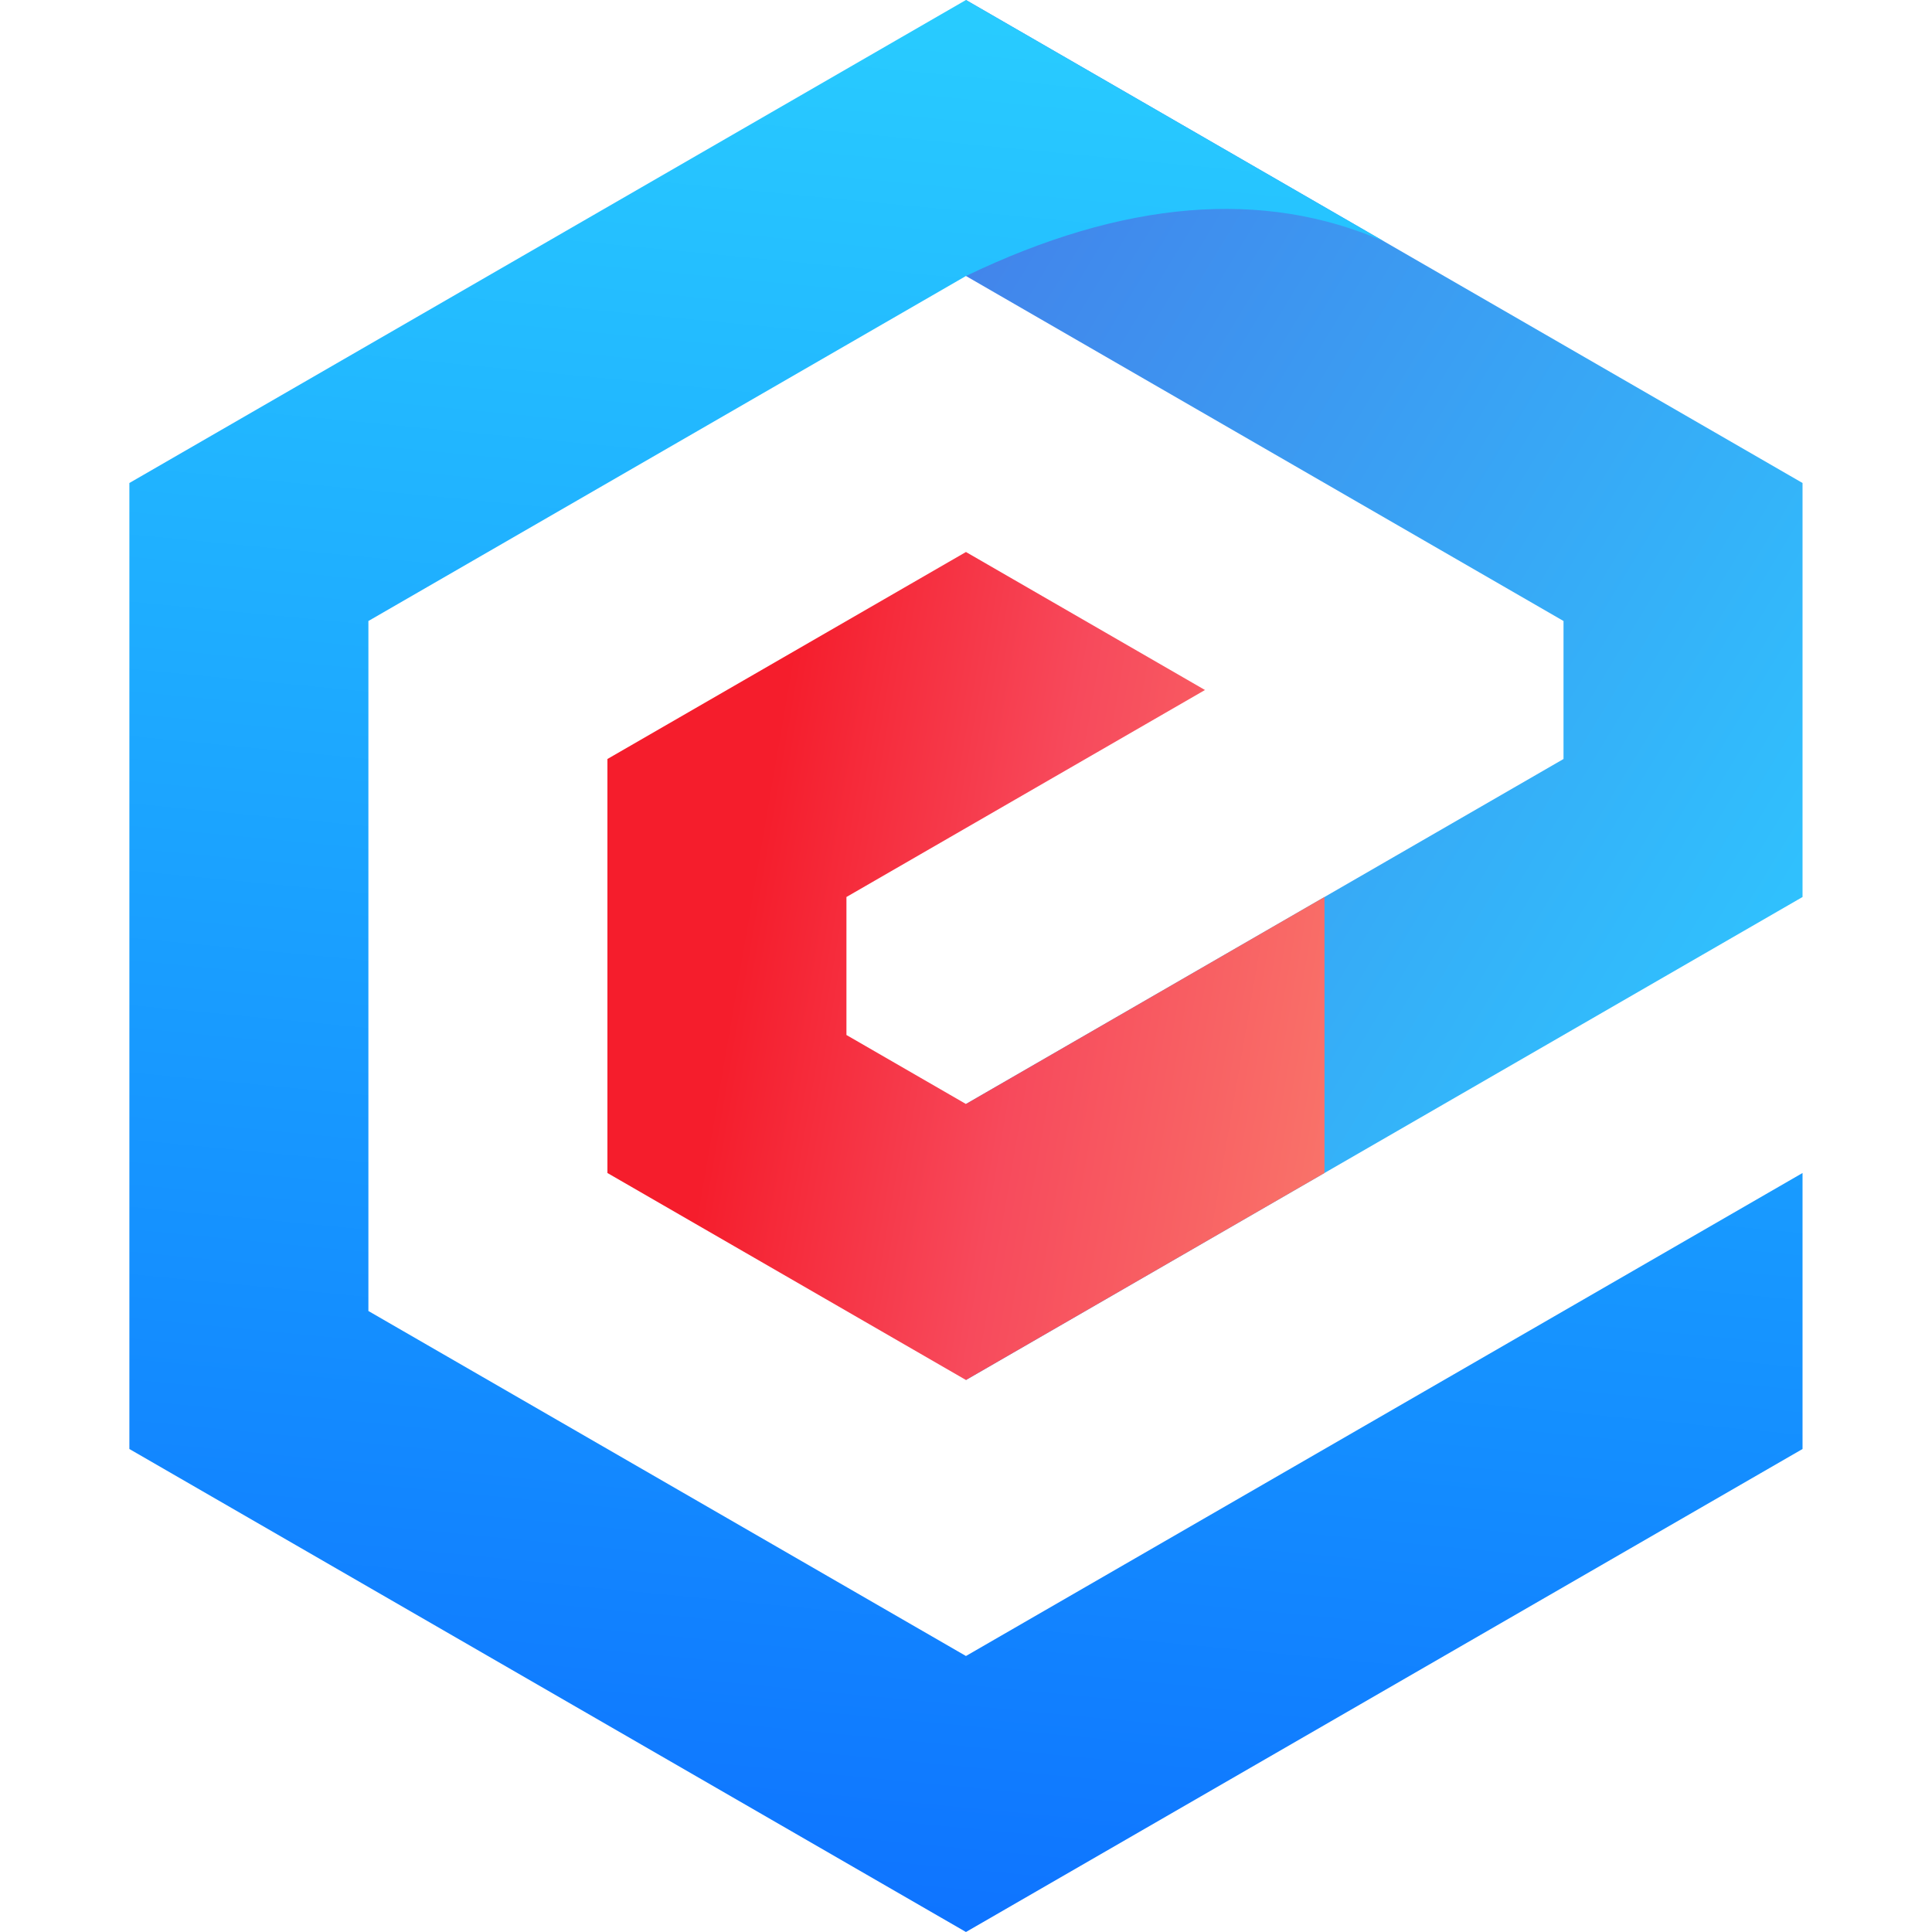
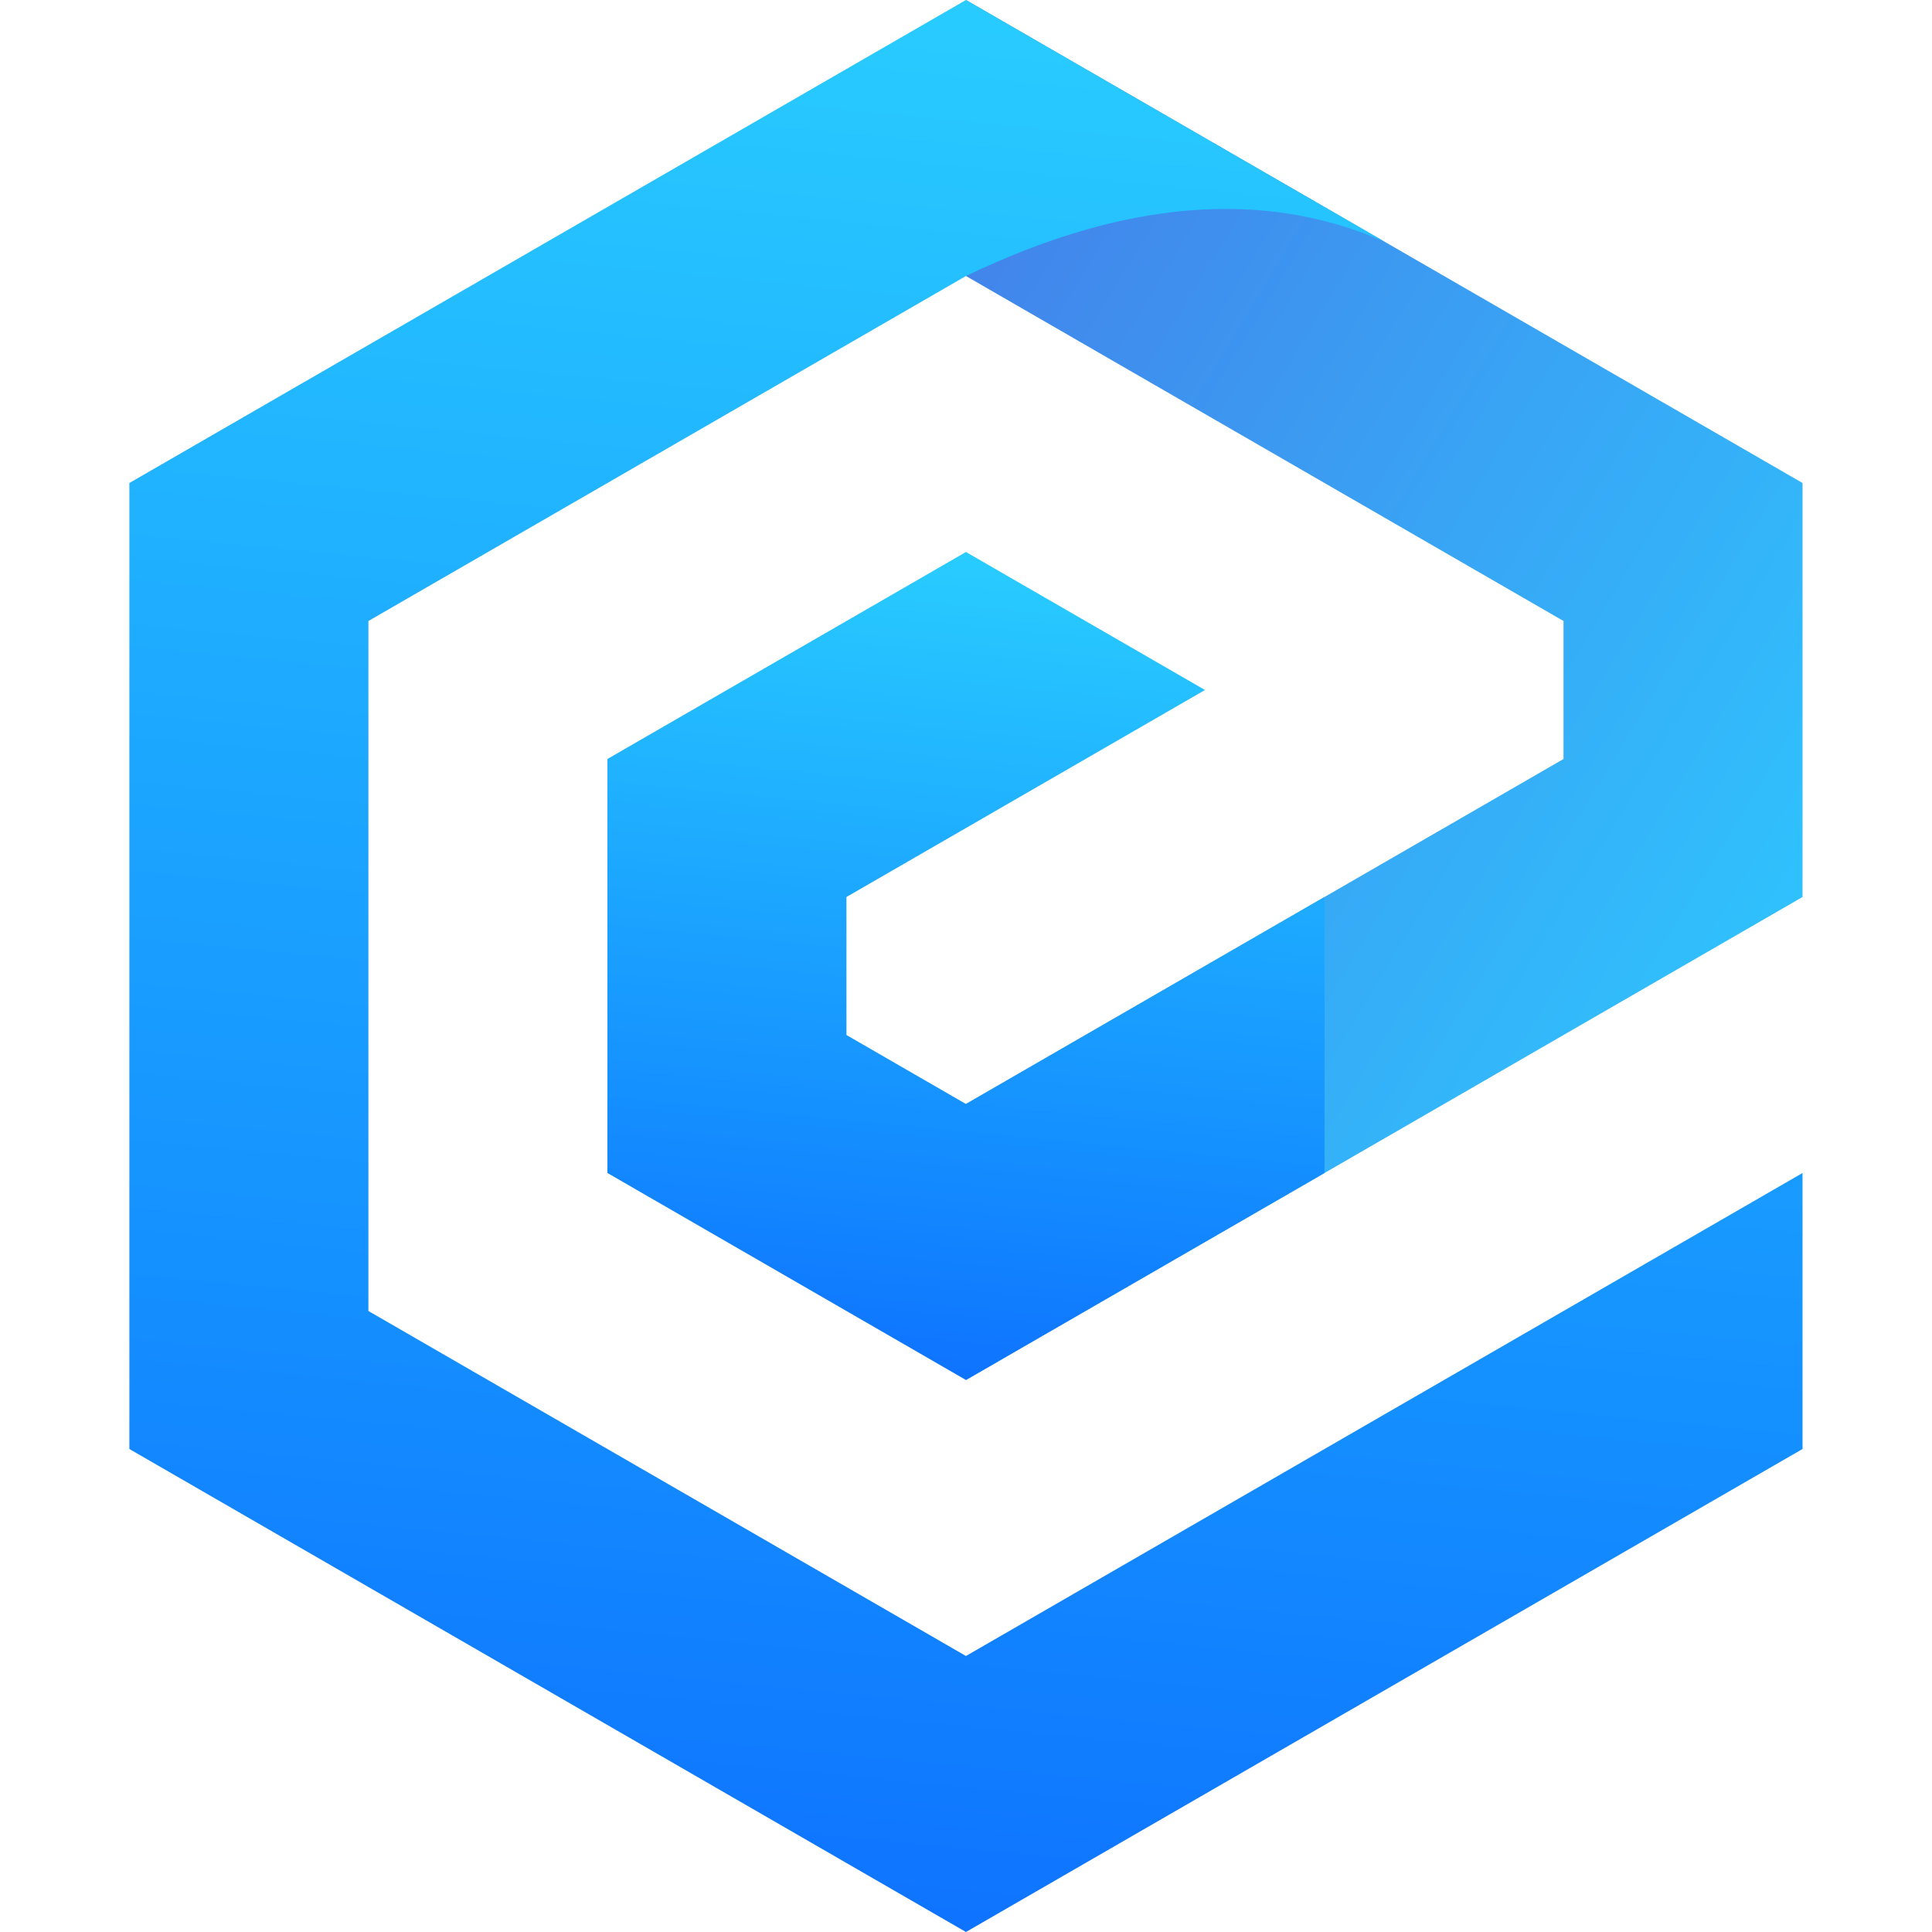
<svg xmlns="http://www.w3.org/2000/svg" version="1.1" width="280" height="280" viewBox="-18.75 0 280 280">
  <defs>
    <linearGradient x1="20%" y1="0%" x2="100%" y2="80%" id="linearGradient-1">
      <stop stop-color="#4285EB" offset="0%" />
      <stop stop-color="#2EC7FF" offset="100%" />
    </linearGradient>
    <linearGradient x1="60%" y1="0%" x2="50%" y2="120%" id="linearGradient-2">
      <stop stop-color="#29CDFF" offset="0%" />
      <stop stop-color="#148EFF" offset="60%" />
      <stop stop-color="#0A60FF" offset="100%" />
    </linearGradient>
    <linearGradient x1="120%" y1="60%" x2="20%" y2="40%" id="linearGradient-3">
      <stop stop-color="#FA816E" offset="0%" />
      <stop stop-color="#F74A5C" offset="60%" />
      <stop stop-color="#F51D2C" offset="100%" />
    </linearGradient>
  </defs>
  <path d="M121.244 0 L242.487 70 L242.487 130 L121.244 200 L121.244 160 L207.846 110 L207.846 90 L121.244 40 Z" fill="url(#linearGradient-1)" />
  <path d="M242.487 210 L121.244 280 L0 210 L0 70 L121.244 0 L181.865 35 Q 155.554 23.5 121.244 40 L34.641 90 L34.641 190 L121.244 240 L242.487 170 Z" fill="url(#linearGradient-2)" />
-   <path d="M173.205 170 L121.244 200 L69.282 170 L69.282 110 L121.244 80 L155.885 100 L103.923 130 L103.923 150 L121.244 160 L173.205 130 Z" fill="url(#linearGradient-3)" />
+   <path d="M173.205 170 L121.244 200 L69.282 170 L69.282 110 L121.244 80 L155.885 100 L103.923 130 L103.923 150 L121.244 160 L173.205 130 Z" fill="url(#linearGradient-2)" />
</svg>
